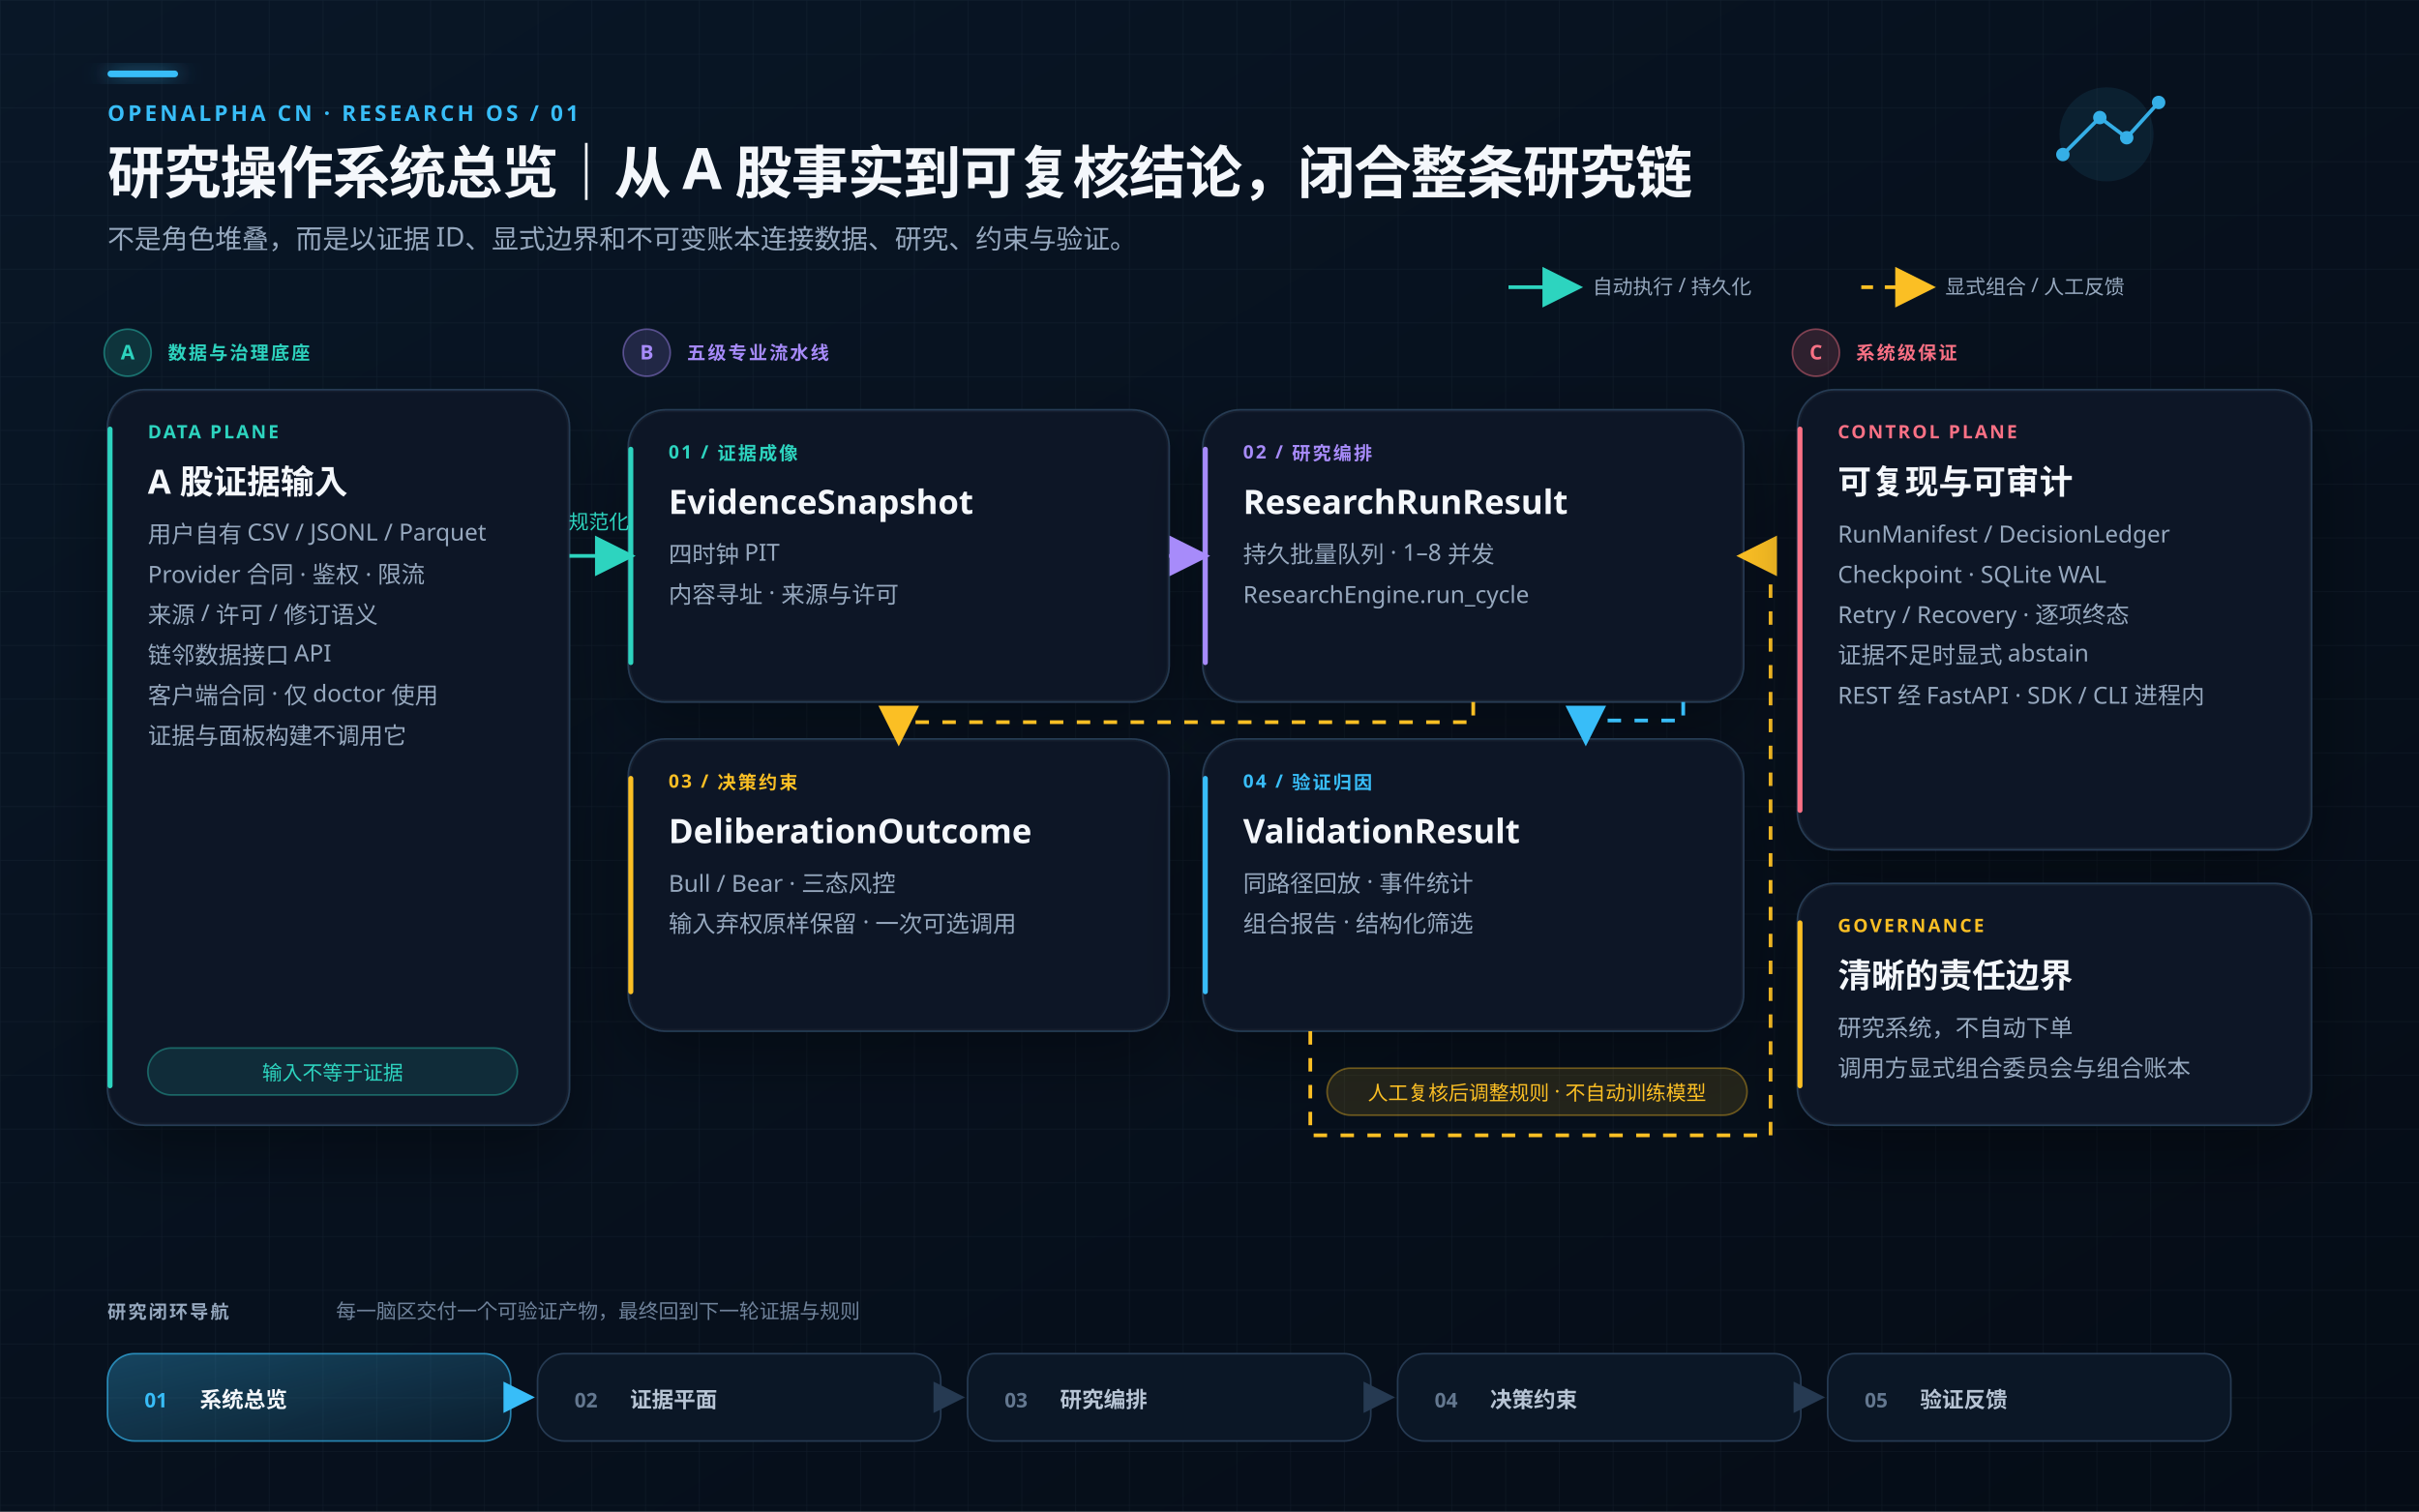
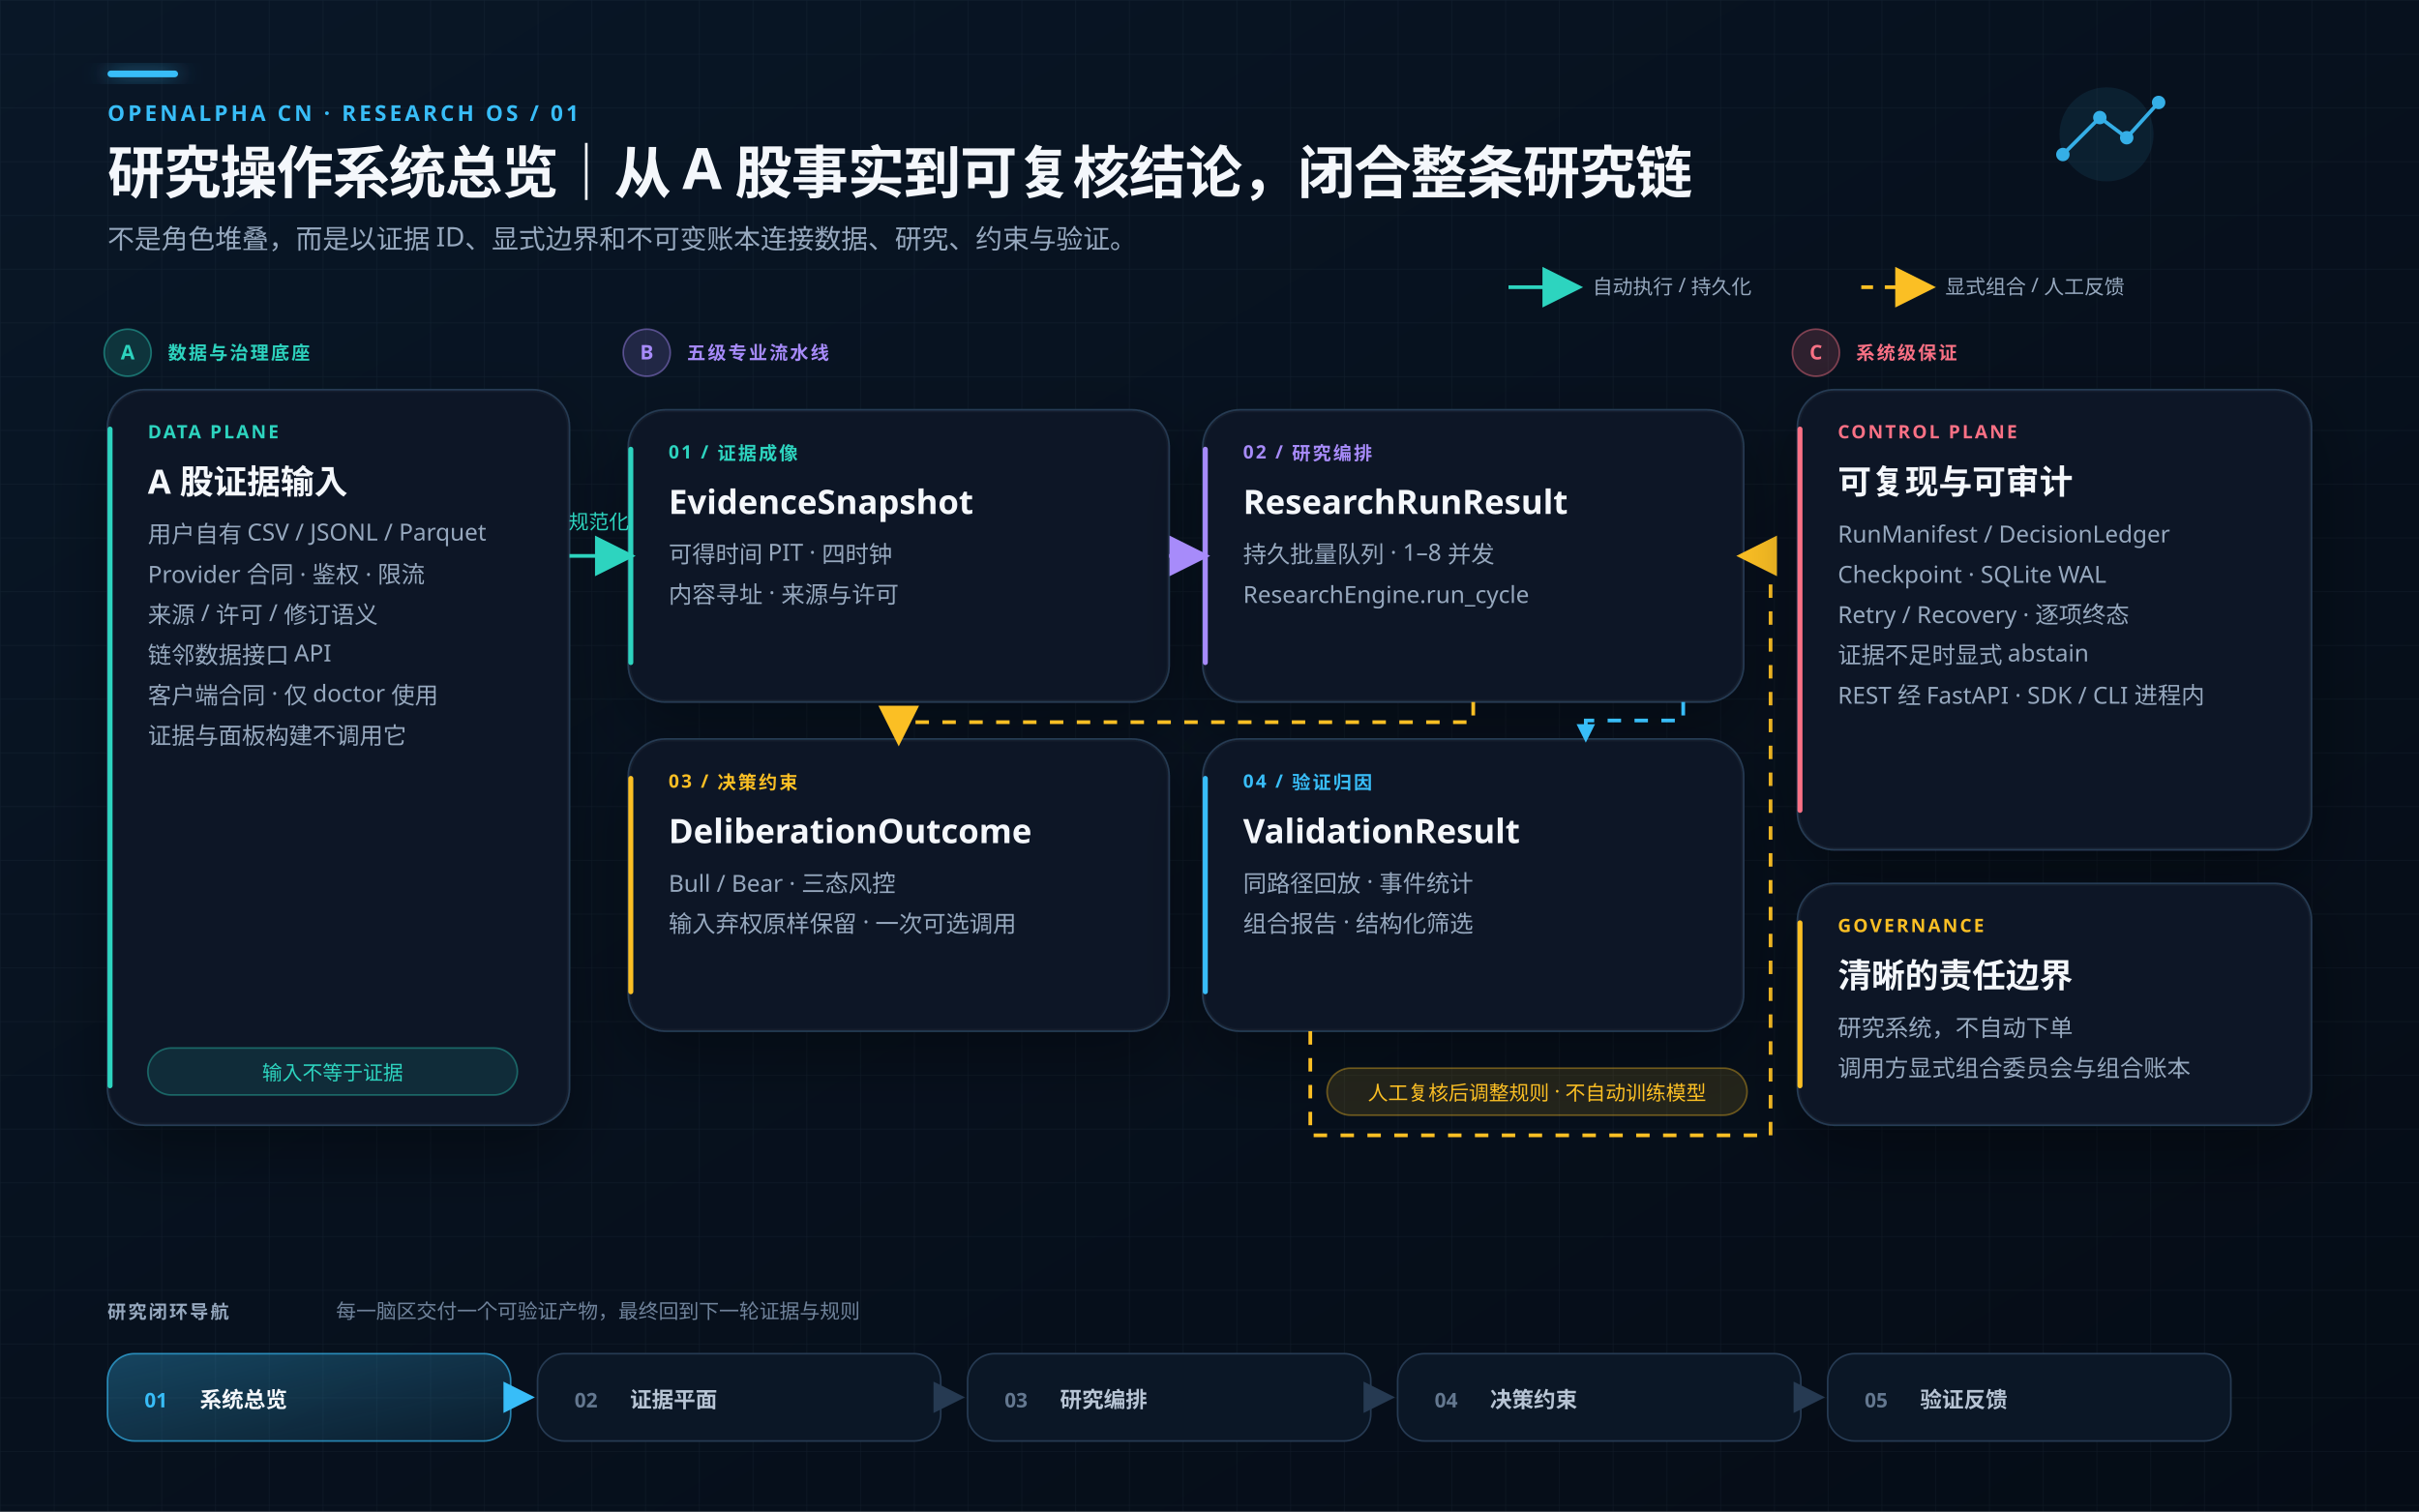
<svg xmlns="http://www.w3.org/2000/svg" width="1440" height="900" viewBox="0 0 1440 900" role="img" aria-labelledby="title desc">
  <defs>
    <linearGradient id="bgGradient" x1="0" y1="0" x2="1" y2="1">
      <stop offset="0" stop-color="#091727" />
      <stop offset=".48" stop-color="#07111E" />
      <stop offset="1" stop-color="#050C16" />
    </linearGradient>
    <radialGradient id="ambient" cx="0" cy="0" r="1" gradientTransform="translate(1160 40) rotate(135) scale(600 420)">
      <stop offset="0" stop-color="#38BDF8" stop-opacity=".16" />
      <stop offset=".62" stop-color="#38BDF8" stop-opacity=".025" />
      <stop offset="1" stop-color="#38BDF8" stop-opacity="0" />
    </radialGradient>
    <linearGradient id="activeNav" x1="0" y1="0" x2="1" y2="1">
      <stop offset="0" stop-color="#38BDF8" stop-opacity=".30" />
      <stop offset="1" stop-color="#38BDF8" stop-opacity=".08" />
    </linearGradient>
    <filter id="shadow" x="-20%" y="-20%" width="150%" height="170%">
      <feDropShadow dx="0" dy="16" stdDeviation="20" flood-color="#000000" flood-opacity=".34" />
    </filter>
    <filter id="softGlow" x="-100%" y="-100%" width="300%" height="300%">
      <feGaussianBlur stdDeviation="7" result="blur" />
      <feMerge>
        <feMergeNode in="blur" />
        <feMergeNode in="SourceGraphic" />
      </feMerge>
    </filter>
    <pattern id="grid" width="32" height="32" patternUnits="userSpaceOnUse">
      <path d="M32 0H0V32" fill="none" stroke="#6D87A3" stroke-width=".55" opacity=".12" />
    </pattern>
    <marker id="arrow" markerWidth="11" markerHeight="11" refX="9" refY="5.5" orient="auto" markerUnits="strokeWidth">
      <path d="M0 0L11 5.5L0 11Z" fill="context-stroke" />
+     </marker>
+     <marker id="arrowShort" markerWidth="5" markerHeight="5" refX="4" refY="2.5" orient="auto" markerUnits="strokeWidth">
+       <path d="M0 0L5 2.5L0 5Z" fill="context-stroke" />
    </marker>
    <style>
      text { font-family: Geist, "Plus Jakarta Sans", "Noto Sans SC", "Microsoft YaHei", sans-serif; }
      .eyebrow { font-size: 13px; font-weight: 760; letter-spacing: 1.8px; }
      .title { font-size: 34px; font-weight: 760; letter-spacing: -.5px; }
      .subtitle { font-size: 16px; font-weight: 480; }
      .micro { font-size: 11px; font-weight: 760; letter-spacing: 1.25px; }
      .cardTitle { font-size: 20px; font-weight: 720; }
      .cardTitleTight { font-size: 17px; font-weight: 720; }
      .body { font-size: 14px; font-weight: 490; }
      .small { font-size: 12px; font-weight: 520; }
      .mono { font-size: 12px; font-weight: 680; font-family: Geist Mono, "Noto Sans Mono CJK SC", monospace; }
      .metric { font-size: 28px; font-weight: 780; letter-spacing: -.5px; }
      .nav { font-size: 13px; font-weight: 680; }
      .navNum { font-size: 12px; font-weight: 800; }
    </style>
  </defs>
  <rect width="1440" height="900" fill="#07111E" />
  <rect width="1440" height="900" fill="url(#bgGradient)" />
  <rect width="1440" height="900" fill="url(#ambient)" />
  <rect width="1440" height="900" fill="url(#grid)" />
  <rect x="64" y="42" width="42" height="4" rx="2" fill="#38BDF8" filter="url(#softGlow)" />
  <text x="64" y="72" class="eyebrow" fill="#38BDF8">OPENALPHA CN · RESEARCH OS / 01</text>
  <text x="64" y="115" class="title" fill="#F4F7FB">研究操作系统总览｜从 A 股事实到可复核结论，闭合整条研究链</text>
  <text x="64" y="148" class="subtitle" fill="#96A8BE">不是角色堆叠，而是以证据 ID、显式边界和不可变账本连接数据、研究、约束与验证。</text>
  <g transform="translate(1210 50)" opacity=".92">
    <circle cx="44" cy="30" r="28" fill="#38BDF8" opacity=".09" />
    <path d="M18 42L40 20L56 32L75 11" fill="none" stroke="#38BDF8" stroke-width="2.2" />
    <circle cx="18" cy="42" r="4" fill="#38BDF8" />
    <circle cx="40" cy="20" r="4" fill="#38BDF8" />
    <circle cx="56" cy="32" r="4" fill="#38BDF8" />
    <circle cx="75" cy="11" r="4" fill="#38BDF8" />
  </g>
  <line x1="898" y1="171" x2="938" y2="171" stroke="#2DD4BF" stroke-width="2.2" marker-end="url(#arrow)" />
  <text x="948" y="175" class="small" fill="#96A8BE" text-anchor="start" opacity="1">自动执行 / 持久化</text>
  <line x1="1108" y1="171" x2="1148" y2="171" stroke="#FBBF24" stroke-width="2.2" stroke-dasharray="7 7" marker-end="url(#arrow)" />
  <text x="1158" y="175" class="small" fill="#96A8BE" text-anchor="start" opacity="1">显式组合 / 人工反馈</text>
  <circle cx="76" cy="210" r="14" fill="#2DD4BF" fill-opacity=".16" stroke="#2DD4BF" stroke-opacity=".45" />
  <text x="76" y="214" class="navNum" fill="#2DD4BF" text-anchor="middle" opacity="1">A</text>
  <text x="100" y="214" class="micro" fill="#2DD4BF" text-anchor="start" opacity="1">数据与治理底座</text>
  <rect x="64" y="232" width="275" height="438" rx="22" fill="#0C1928" stroke="#263A52" filter="url(#shadow)" />
  <rect x="65" y="233" width="273" height="436" rx="21" fill="none" stroke="#FFFFFF" stroke-opacity=".035" />
  <rect x="64" y="254" width="3" height="394" rx="1.5" fill="#2DD4BF" />
  <text x="88" y="261" class="micro" fill="#2DD4BF" text-anchor="start" opacity="1">DATA PLANE</text>
  <text x="88" y="294" class="cardTitle" fill="#F4F7FB" text-anchor="start" opacity="1">A 股证据输入</text>
  <text x="88" y="323" class="body" fill="#96A8BE" text-anchor="start" opacity="1">用户自有 CSV / JSONL / Parquet</text>
  <text x="88" y="347" class="body" fill="#96A8BE" text-anchor="start" opacity="1">Provider 合同 · 鉴权 · 限流</text>
  <text x="88" y="371" class="body" fill="#96A8BE" text-anchor="start" opacity="1">来源 / 许可 / 修订语义</text>
  <text x="88" y="395" class="body" fill="#96A8BE" text-anchor="start" opacity="1">链邻数据接口 API</text>
  <text x="88" y="419" class="body" fill="#96A8BE" text-anchor="start" opacity="1">客户端合同 · 仅 doctor 使用</text>
  <text x="88" y="443" class="body" fill="#96A8BE" text-anchor="start" opacity="1">证据与面板构建不调用它</text>
  <rect x="88" y="624" width="220" height="28" rx="14" fill="#2DD4BF" fill-opacity="0.12" stroke="#2DD4BF" stroke-opacity=".38" />
  <text x="198.0" y="643" class="small" fill="#2DD4BF" text-anchor="middle" opacity="1">输入不等于证据</text>
  <circle cx="385" cy="210" r="14" fill="#A78BFA" fill-opacity=".16" stroke="#A78BFA" stroke-opacity=".45" />
  <text x="385" y="214" class="navNum" fill="#A78BFA" text-anchor="middle" opacity="1">B</text>
  <text x="409" y="214" class="micro" fill="#A78BFA" text-anchor="start" opacity="1">五级专业流水线</text>
  <rect x="374" y="244" width="322" height="174" rx="22" fill="#0C1928" stroke="#263A52" filter="url(#shadow)" />
  <rect x="375" y="245" width="320" height="172" rx="21" fill="none" stroke="#FFFFFF" stroke-opacity=".035" />
  <rect x="374" y="266" width="3" height="130" rx="1.5" fill="#2DD4BF" />
  <text x="398" y="273" class="micro" fill="#2DD4BF" text-anchor="start" opacity="1">01 / 证据成像</text>
  <text x="398" y="306" class="cardTitle" fill="#F4F7FB" text-anchor="start" opacity="1">EvidenceSnapshot</text>
-   <text x="398" y="335" class="body" fill="#96A8BE" text-anchor="start" opacity="1">四时钟 PIT</text>
+   <text x="398" y="335" class="body" fill="#96A8BE" text-anchor="start" opacity="1">可得时间 PIT · 四时钟</text>
  <text x="398" y="359" class="body" fill="#96A8BE" text-anchor="start" opacity="1">内容寻址 · 来源与许可</text>
  <rect x="716" y="244" width="322" height="174" rx="22" fill="#0C1928" stroke="#263A52" filter="url(#shadow)" />
  <rect x="717" y="245" width="320" height="172" rx="21" fill="none" stroke="#FFFFFF" stroke-opacity=".035" />
  <rect x="716" y="266" width="3" height="130" rx="1.5" fill="#A78BFA" />
  <text x="740" y="273" class="micro" fill="#A78BFA" text-anchor="start" opacity="1">02 / 研究编排</text>
  <text x="740" y="306" class="cardTitle" fill="#F4F7FB" text-anchor="start" opacity="1">ResearchRunResult</text>
  <text x="740" y="335" class="body" fill="#96A8BE" text-anchor="start" opacity="1">持久批量队列 · 1–8 并发</text>
  <text x="740" y="359" class="body" fill="#96A8BE" text-anchor="start" opacity="1">ResearchEngine.run_cycle</text>
  <rect x="374" y="440" width="322" height="174" rx="22" fill="#0C1928" stroke="#263A52" filter="url(#shadow)" />
  <rect x="375" y="441" width="320" height="172" rx="21" fill="none" stroke="#FFFFFF" stroke-opacity=".035" />
  <rect x="374" y="462" width="3" height="130" rx="1.5" fill="#FBBF24" />
  <text x="398" y="469" class="micro" fill="#FBBF24" text-anchor="start" opacity="1">03 / 决策约束</text>
  <text x="398" y="502" class="cardTitle" fill="#F4F7FB" text-anchor="start" opacity="1">DeliberationOutcome</text>
  <text x="398" y="531" class="body" fill="#96A8BE" text-anchor="start" opacity="1">Bull / Bear · 三态风控</text>
  <text x="398" y="555" class="body" fill="#96A8BE" text-anchor="start" opacity="1">输入弃权原样保留 · 一次可选调用</text>
  <rect x="716" y="440" width="322" height="174" rx="22" fill="#0C1928" stroke="#263A52" filter="url(#shadow)" />
  <rect x="717" y="441" width="320" height="172" rx="21" fill="none" stroke="#FFFFFF" stroke-opacity=".035" />
  <rect x="716" y="462" width="3" height="130" rx="1.5" fill="#38BDF8" />
  <text x="740" y="469" class="micro" fill="#38BDF8" text-anchor="start" opacity="1">04 / 验证归因</text>
  <text x="740" y="502" class="cardTitle" fill="#F4F7FB" text-anchor="start" opacity="1">ValidationResult</text>
  <text x="740" y="531" class="body" fill="#96A8BE" text-anchor="start" opacity="1">同路径回放 · 事件统计</text>
  <text x="740" y="555" class="body" fill="#96A8BE" text-anchor="start" opacity="1">组合报告 · 结构化筛选</text>
  <path d="M696 331L716 331" fill="none" stroke="#A78BFA" stroke-width="2.2" marker-end="url(#arrow)" />
  <path d="M877 418V430H535V440" fill="none" stroke="#FBBF24" stroke-width="2.2" stroke-dasharray="8 8" marker-end="url(#arrow)" opacity="1" />
-   <path d="M1002 418V429H944V440" fill="none" stroke="#38BDF8" stroke-width="2.2" stroke-dasharray="8 8" marker-end="url(#arrow)" opacity="1" />
+   <path d="M1002 418V429H944V440" fill="none" stroke="#38BDF8" stroke-width="2.2" stroke-dasharray="8 8" marker-end="url(#arrowShort)" opacity="1" />
  <path d="M780 614V676H1054V331H1038" fill="none" stroke="#FBBF24" stroke-width="2.2" stroke-dasharray="8 8" marker-end="url(#arrow)" opacity="1" />
  <rect x="790" y="636" width="250" height="28" rx="14" fill="#FBBF24" fill-opacity="0.12" stroke="#FBBF24" stroke-opacity=".38" />
  <text x="915.0" y="655" class="small" fill="#FBBF24" text-anchor="middle" opacity="1">人工复核后调整规则 · 不自动训练模型</text>
  <path d="M339 331L374 331" fill="none" stroke="#2DD4BF" stroke-width="2.2" marker-end="url(#arrow)" />
  <text x="356.5" y="315" class="small" fill="#2DD4BF" text-anchor="middle" opacity="1">规范化</text>
  <circle cx="1081" cy="210" r="14" fill="#FB7185" fill-opacity=".16" stroke="#FB7185" stroke-opacity=".45" />
  <text x="1081" y="214" class="navNum" fill="#FB7185" text-anchor="middle" opacity="1">C</text>
  <text x="1105" y="214" class="micro" fill="#FB7185" text-anchor="start" opacity="1">系统级保证</text>
  <rect x="1070" y="232" width="306" height="274" rx="22" fill="#0C1928" stroke="#263A52" filter="url(#shadow)" />
  <rect x="1071" y="233" width="304" height="272" rx="21" fill="none" stroke="#FFFFFF" stroke-opacity=".035" />
  <rect x="1070" y="254" width="3" height="230" rx="1.5" fill="#FB7185" />
  <text x="1094" y="261" class="micro" fill="#FB7185" text-anchor="start" opacity="1">CONTROL PLANE</text>
  <text x="1094" y="294" class="cardTitle" fill="#F4F7FB" text-anchor="start" opacity="1">可复现与可审计</text>
  <text x="1094" y="323" class="body" fill="#96A8BE" text-anchor="start" opacity="1">RunManifest / DecisionLedger</text>
  <text x="1094" y="347" class="body" fill="#96A8BE" text-anchor="start" opacity="1">Checkpoint · SQLite WAL</text>
  <text x="1094" y="371" class="body" fill="#96A8BE" text-anchor="start" opacity="1">Retry / Recovery · 逐项终态</text>
  <text x="1094" y="395" class="body" fill="#96A8BE" text-anchor="start" opacity="1">证据不足时显式 abstain</text>
  <text x="1094" y="419" class="body" fill="#96A8BE" text-anchor="start" opacity="1">REST 经 FastAPI · SDK / CLI 进程内</text>
  <rect x="1070" y="526" width="306" height="144" rx="22" fill="#0C1928" stroke="#263A52" filter="url(#shadow)" />
  <rect x="1071" y="527" width="304" height="142" rx="21" fill="none" stroke="#FFFFFF" stroke-opacity=".035" />
  <rect x="1070" y="548" width="3" height="100" rx="1.5" fill="#FBBF24" />
  <text x="1094" y="555" class="micro" fill="#FBBF24" text-anchor="start" opacity="1">GOVERNANCE</text>
  <text x="1094" y="588" class="cardTitle" fill="#F4F7FB" text-anchor="start" opacity="1">清晰的责任边界</text>
  <text x="1094" y="617" class="body" fill="#96A8BE" text-anchor="start" opacity="1">研究系统，不自动下单</text>
  <text x="1094" y="641" class="body" fill="#96A8BE" text-anchor="start" opacity="1">调用方显式组合委员会与组合账本</text>
  <text x="64" y="785" class="micro" fill="#96A8BE" text-anchor="start" opacity="1">研究闭环导航</text>
  <text x="200" y="785" class="small" fill="#6F829A" text-anchor="start" opacity="1">每一脑区交付一个可验证产物，最终回到下一轮证据与规则</text>
  <rect x="64" y="806" width="240" height="52" rx="16" fill="url(#activeNav)" stroke="#38BDF8" stroke-opacity=".64" />
  <text x="86" y="838" class="navNum" fill="#38BDF8" text-anchor="start" opacity="1">01</text>
  <text x="119" y="838" class="nav" fill="#F4F7FB" text-anchor="start" opacity="1">系统总览</text>
  <path d="M309 832H315" stroke="#38BDF8" stroke-width="1.7" marker-end="url(#arrow)" />
  <rect x="320" y="806" width="240" height="52" rx="16" fill="#0B1726" stroke="#263A52" />
  <text x="342" y="838" class="navNum" fill="#647890" text-anchor="start" opacity="1">02</text>
  <text x="375" y="838" class="nav" fill="#B7C4D4" text-anchor="start" opacity="1">证据平面</text>
  <path d="M565 832H571" stroke="#263A52" stroke-width="1.7" marker-end="url(#arrow)" />
  <rect x="576" y="806" width="240" height="52" rx="16" fill="#0B1726" stroke="#263A52" />
  <text x="598" y="838" class="navNum" fill="#647890" text-anchor="start" opacity="1">03</text>
  <text x="631" y="838" class="nav" fill="#B7C4D4" text-anchor="start" opacity="1">研究编排</text>
  <path d="M821 832H827" stroke="#263A52" stroke-width="1.7" marker-end="url(#arrow)" />
  <rect x="832" y="806" width="240" height="52" rx="16" fill="#0B1726" stroke="#263A52" />
  <text x="854" y="838" class="navNum" fill="#647890" text-anchor="start" opacity="1">04</text>
  <text x="887" y="838" class="nav" fill="#B7C4D4" text-anchor="start" opacity="1">决策约束</text>
  <path d="M1077 832H1083" stroke="#263A52" stroke-width="1.7" marker-end="url(#arrow)" />
  <rect x="1088" y="806" width="240" height="52" rx="16" fill="#0B1726" stroke="#263A52" />
  <text x="1110" y="838" class="navNum" fill="#647890" text-anchor="start" opacity="1">05</text>
  <text x="1143" y="838" class="nav" fill="#B7C4D4" text-anchor="start" opacity="1">验证反馈</text>
</svg>
